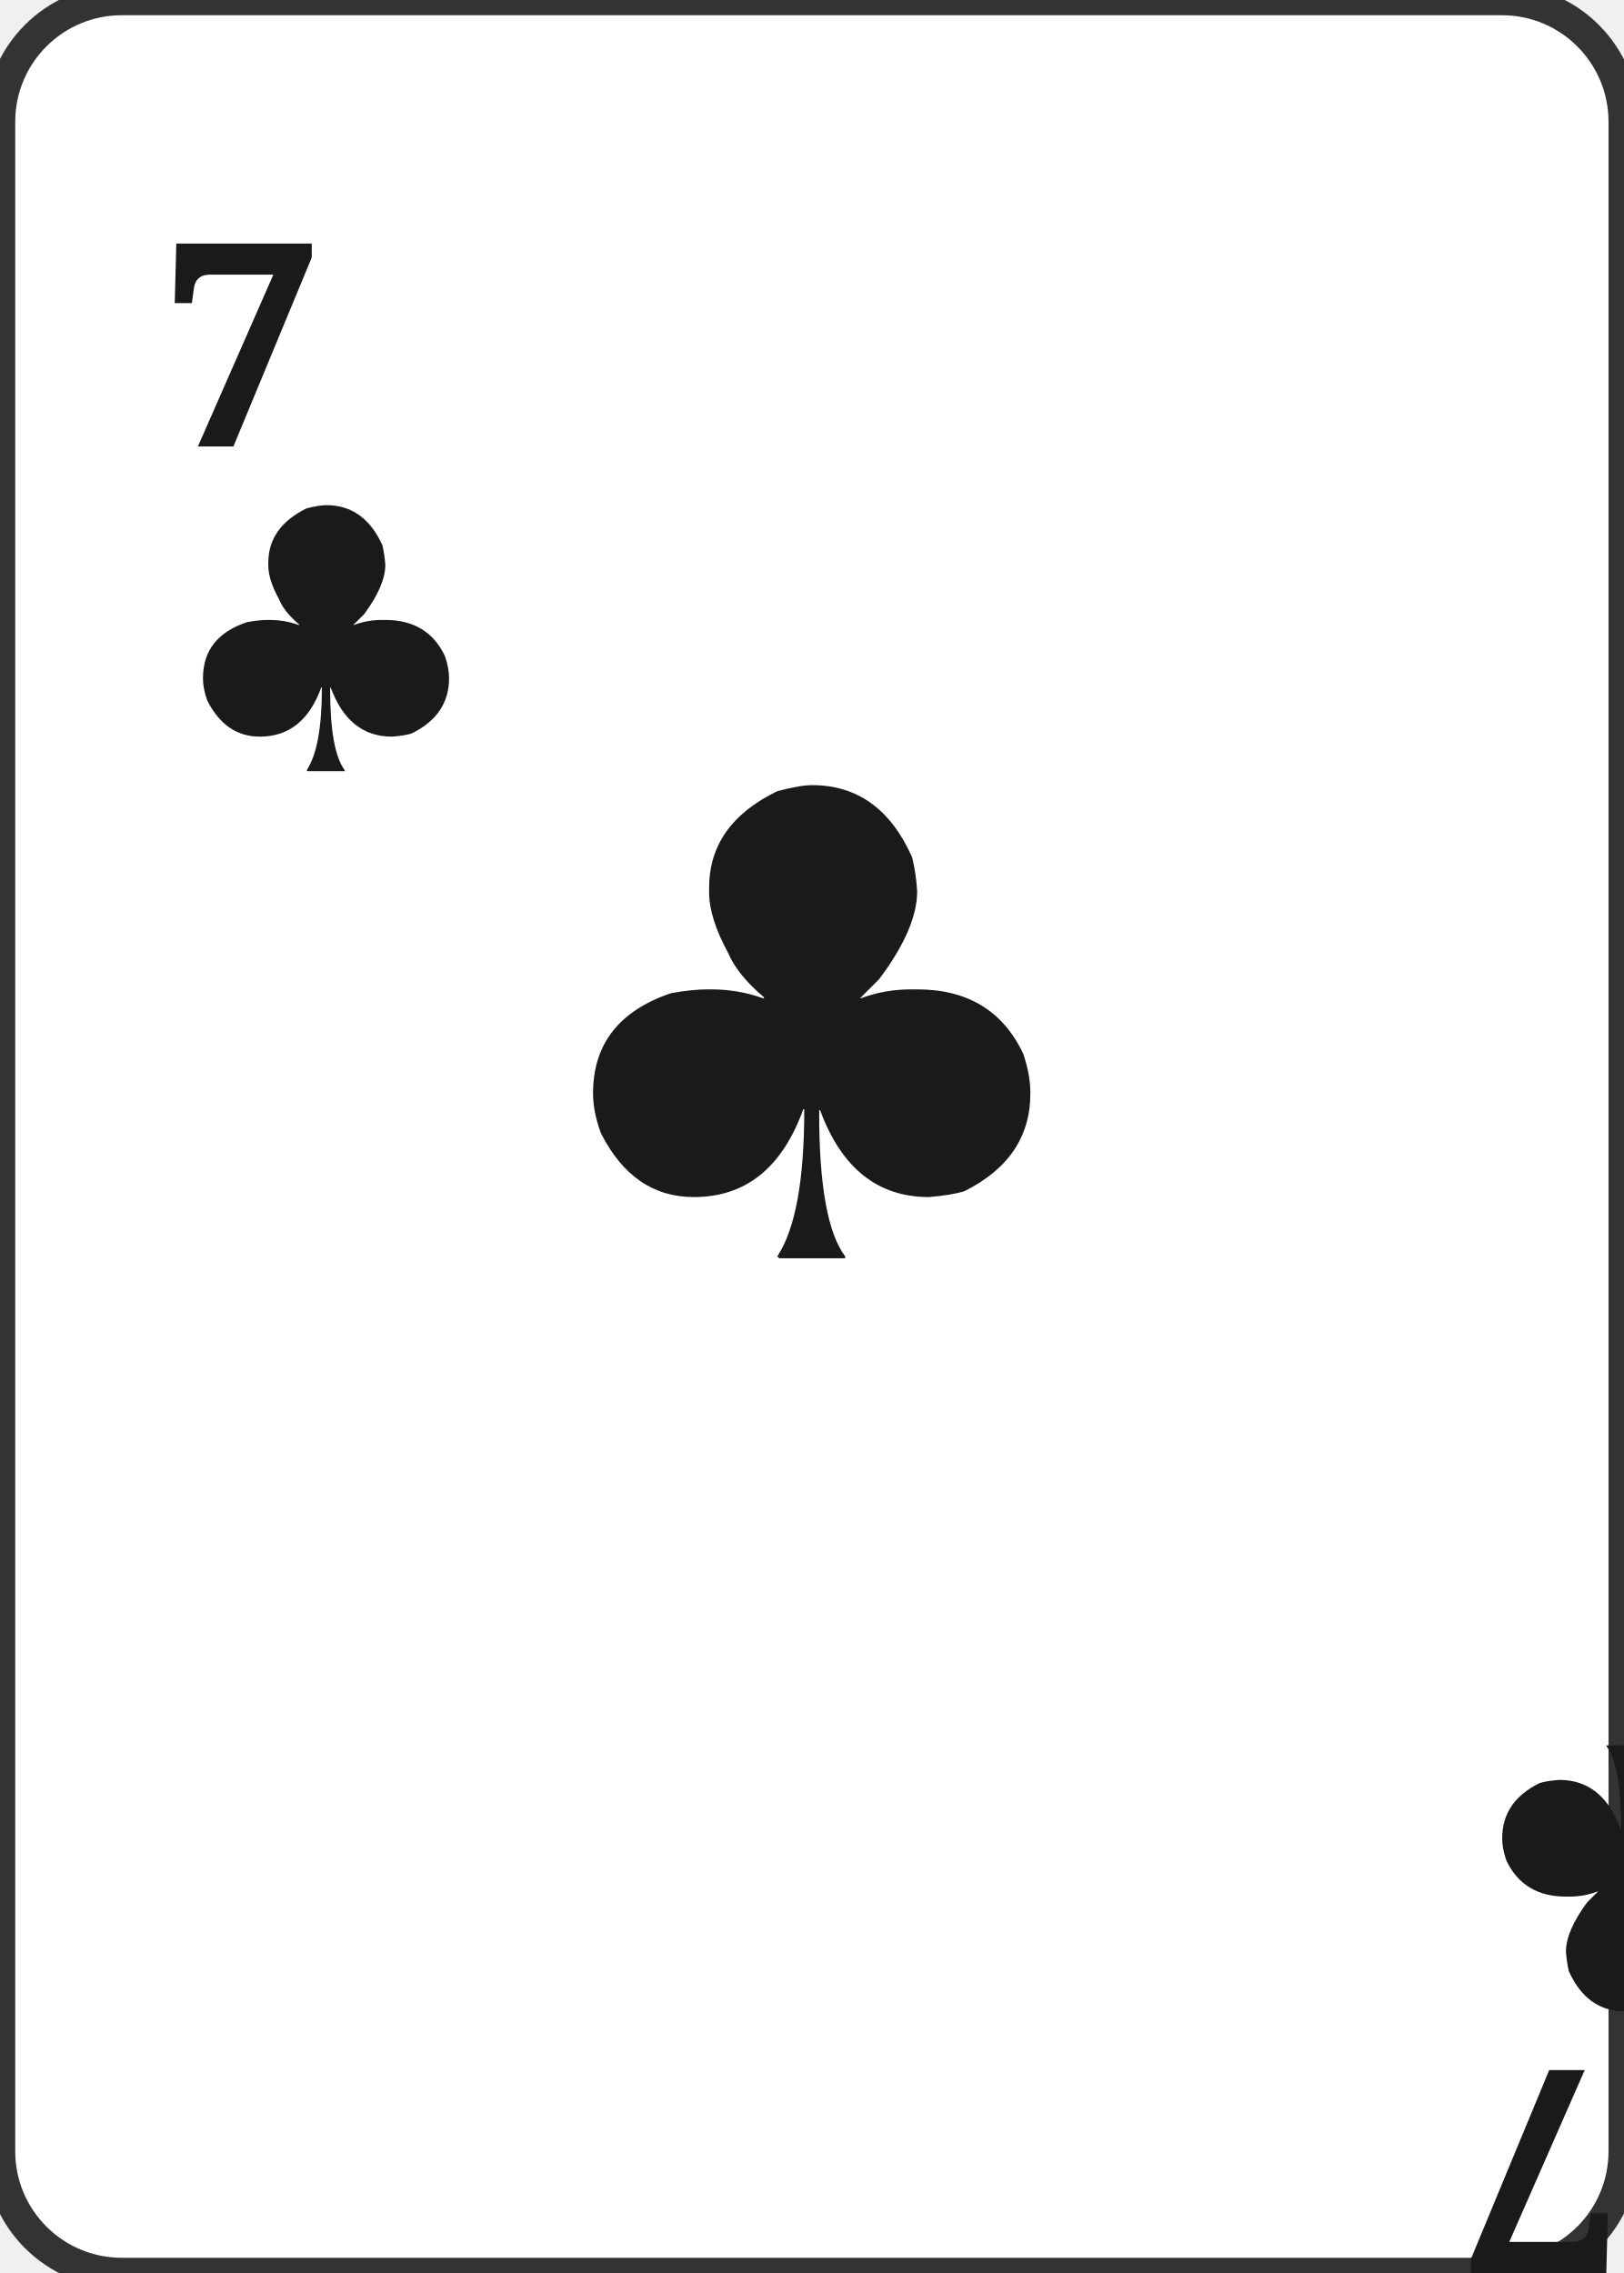
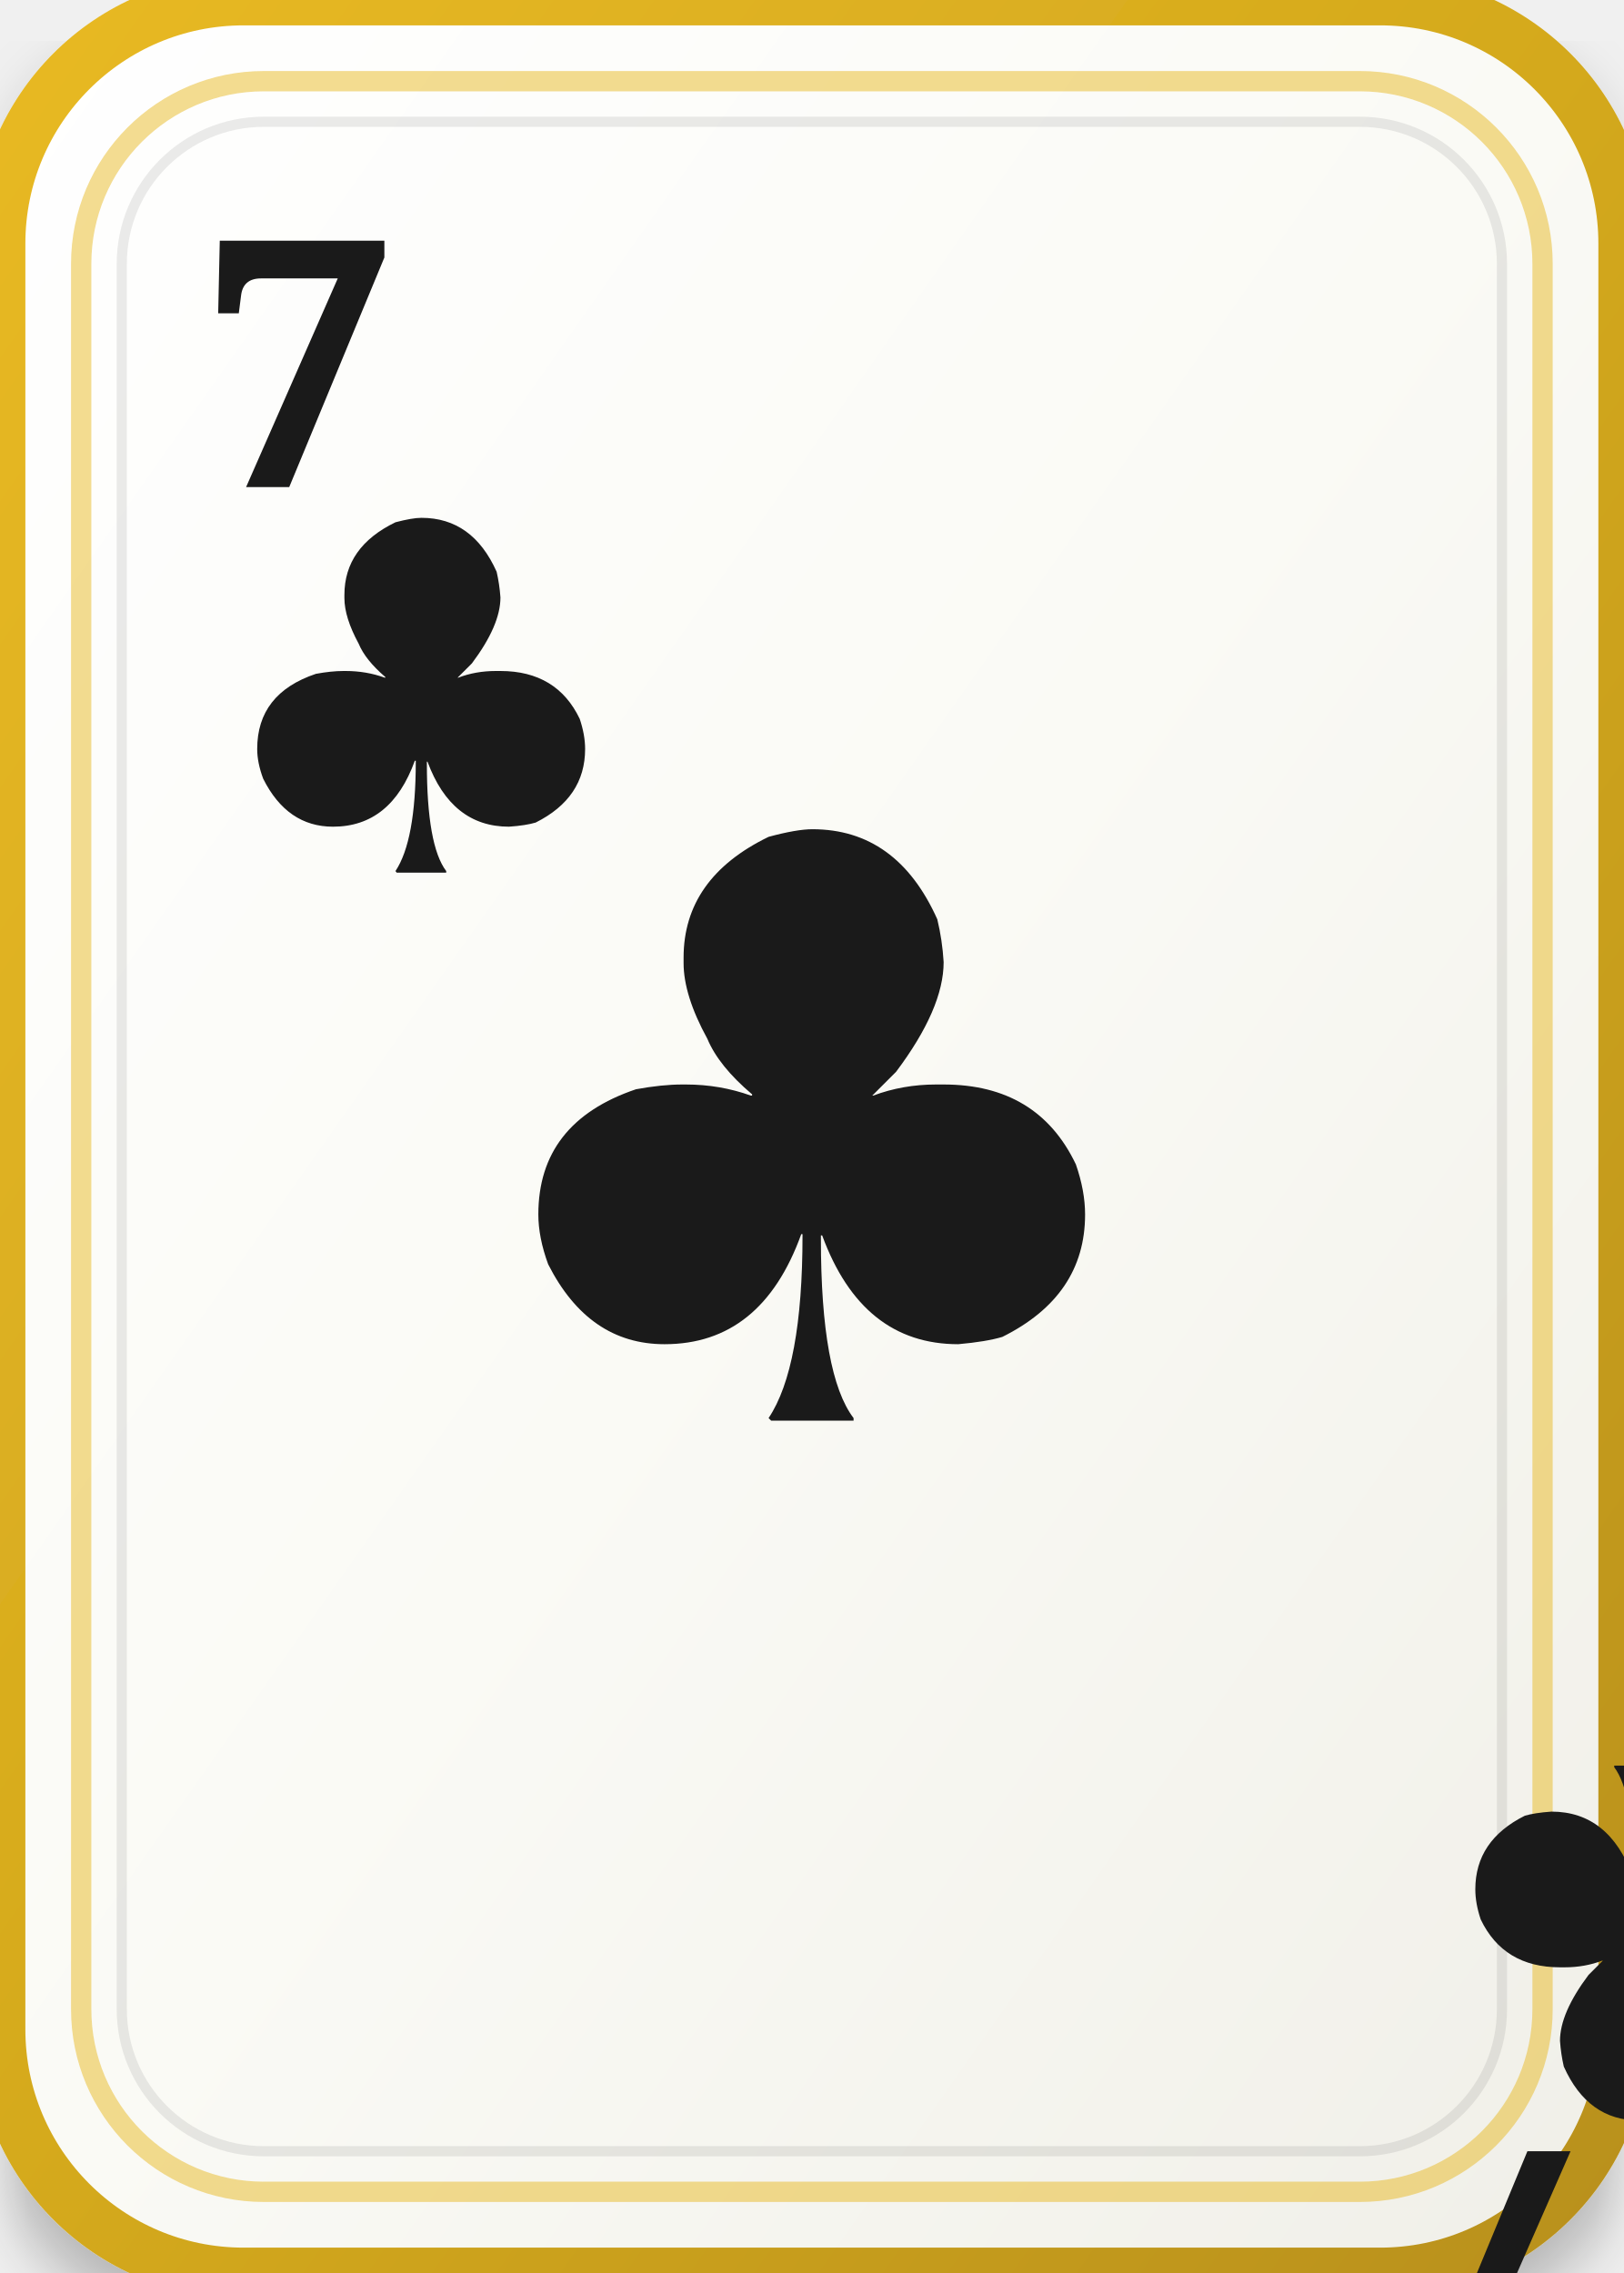
<svg xmlns="http://www.w3.org/2000/svg" viewBox="0 0 80 112" width="80" height="112">
-   <rect width="80" height="112" rx="6" ry="6" fill="#fff" stroke="#333" stroke-width="1.5" />
-   <text x="8" y="22" font-family="Georgia, serif" font-size="14" font-weight="bold" fill="#1a1a1a">7</text>
-   <text x="8" y="38" font-family="Georgia, serif" font-size="18" fill="#1a1a1a">♣</text>
-   <text x="40" y="62" font-family="Georgia, serif" font-size="32" fill="#1a1a1a" text-anchor="middle">♣</text>
-   <text x="72" y="102" font-family="Georgia, serif" font-size="14" font-weight="bold" fill="#1a1a1a" text-anchor="end" transform="rotate(180 72 102)">7</text>
-   <text x="72" y="86" font-family="Georgia, serif" font-size="18" fill="#1a1a1a" text-anchor="end" transform="rotate(180 72 86)">♣</text>
+   <defs>
+     <linearGradient id="face" x1="0%" y1="0%" x2="100%" y2="100%">
+       <stop offset="0%" style="stop-color:#fff" />
+       <stop offset="50%" style="stop-color:#fafaf5" />
+       <stop offset="100%" style="stop-color:#f0efe8" />
+     </linearGradient>
+     <linearGradient id="goldEdge" x1="0%" y1="0%" x2="100%" y2="100%">
+       <stop offset="0%" style="stop-color:#e8b923" />
+       <stop offset="50%" style="stop-color:#d4a91e" />
+       <stop offset="100%" style="stop-color:#b8901a" />
+     </linearGradient>
+     <filter id="shadow" x="-10%" y="-10%" width="120%" height="120%">
+       <feDropShadow dx="0" dy="2" stdDeviation="1.5" flood-color="#000" flood-opacity="0.25" />
+     </filter>
+   </defs>
+   <rect width="80" height="112" rx="12" ry="12" fill="url(#face)" stroke="url(#goldEdge)" stroke-width="2.5" filter="url(#shadow)" />
+   <rect x="4" y="4" width="72" height="104" rx="9" fill="none" stroke="#e8b923" stroke-width="1" opacity="0.5" />
+   <rect x="6" y="6" width="68" height="100" rx="7" fill="none" stroke="rgba(0,0,0,0.08)" stroke-width="0.5" />
+   <text x="10" y="24" font-family="Georgia, serif" font-size="17" font-weight="bold" fill="#1a1a1a">7</text>
+   <text x="10" y="43" font-family="Georgia, serif" font-size="24" fill="#1a1a1a">♣</text>
+   <text x="40" y="70" font-family="Georgia, serif" font-size="40" fill="#1a1a1a" text-anchor="middle" font-weight="bold">♣</text>
+   <text x="70" y="106" font-family="Georgia, serif" font-size="17" font-weight="bold" fill="#1a1a1a" text-anchor="end" transform="rotate(180 70 106)">7</text>
+   <text x="70" y="87" font-family="Georgia, serif" font-size="24" fill="#1a1a1a" text-anchor="end" transform="rotate(180 70 87)">♣</text>
</svg>
